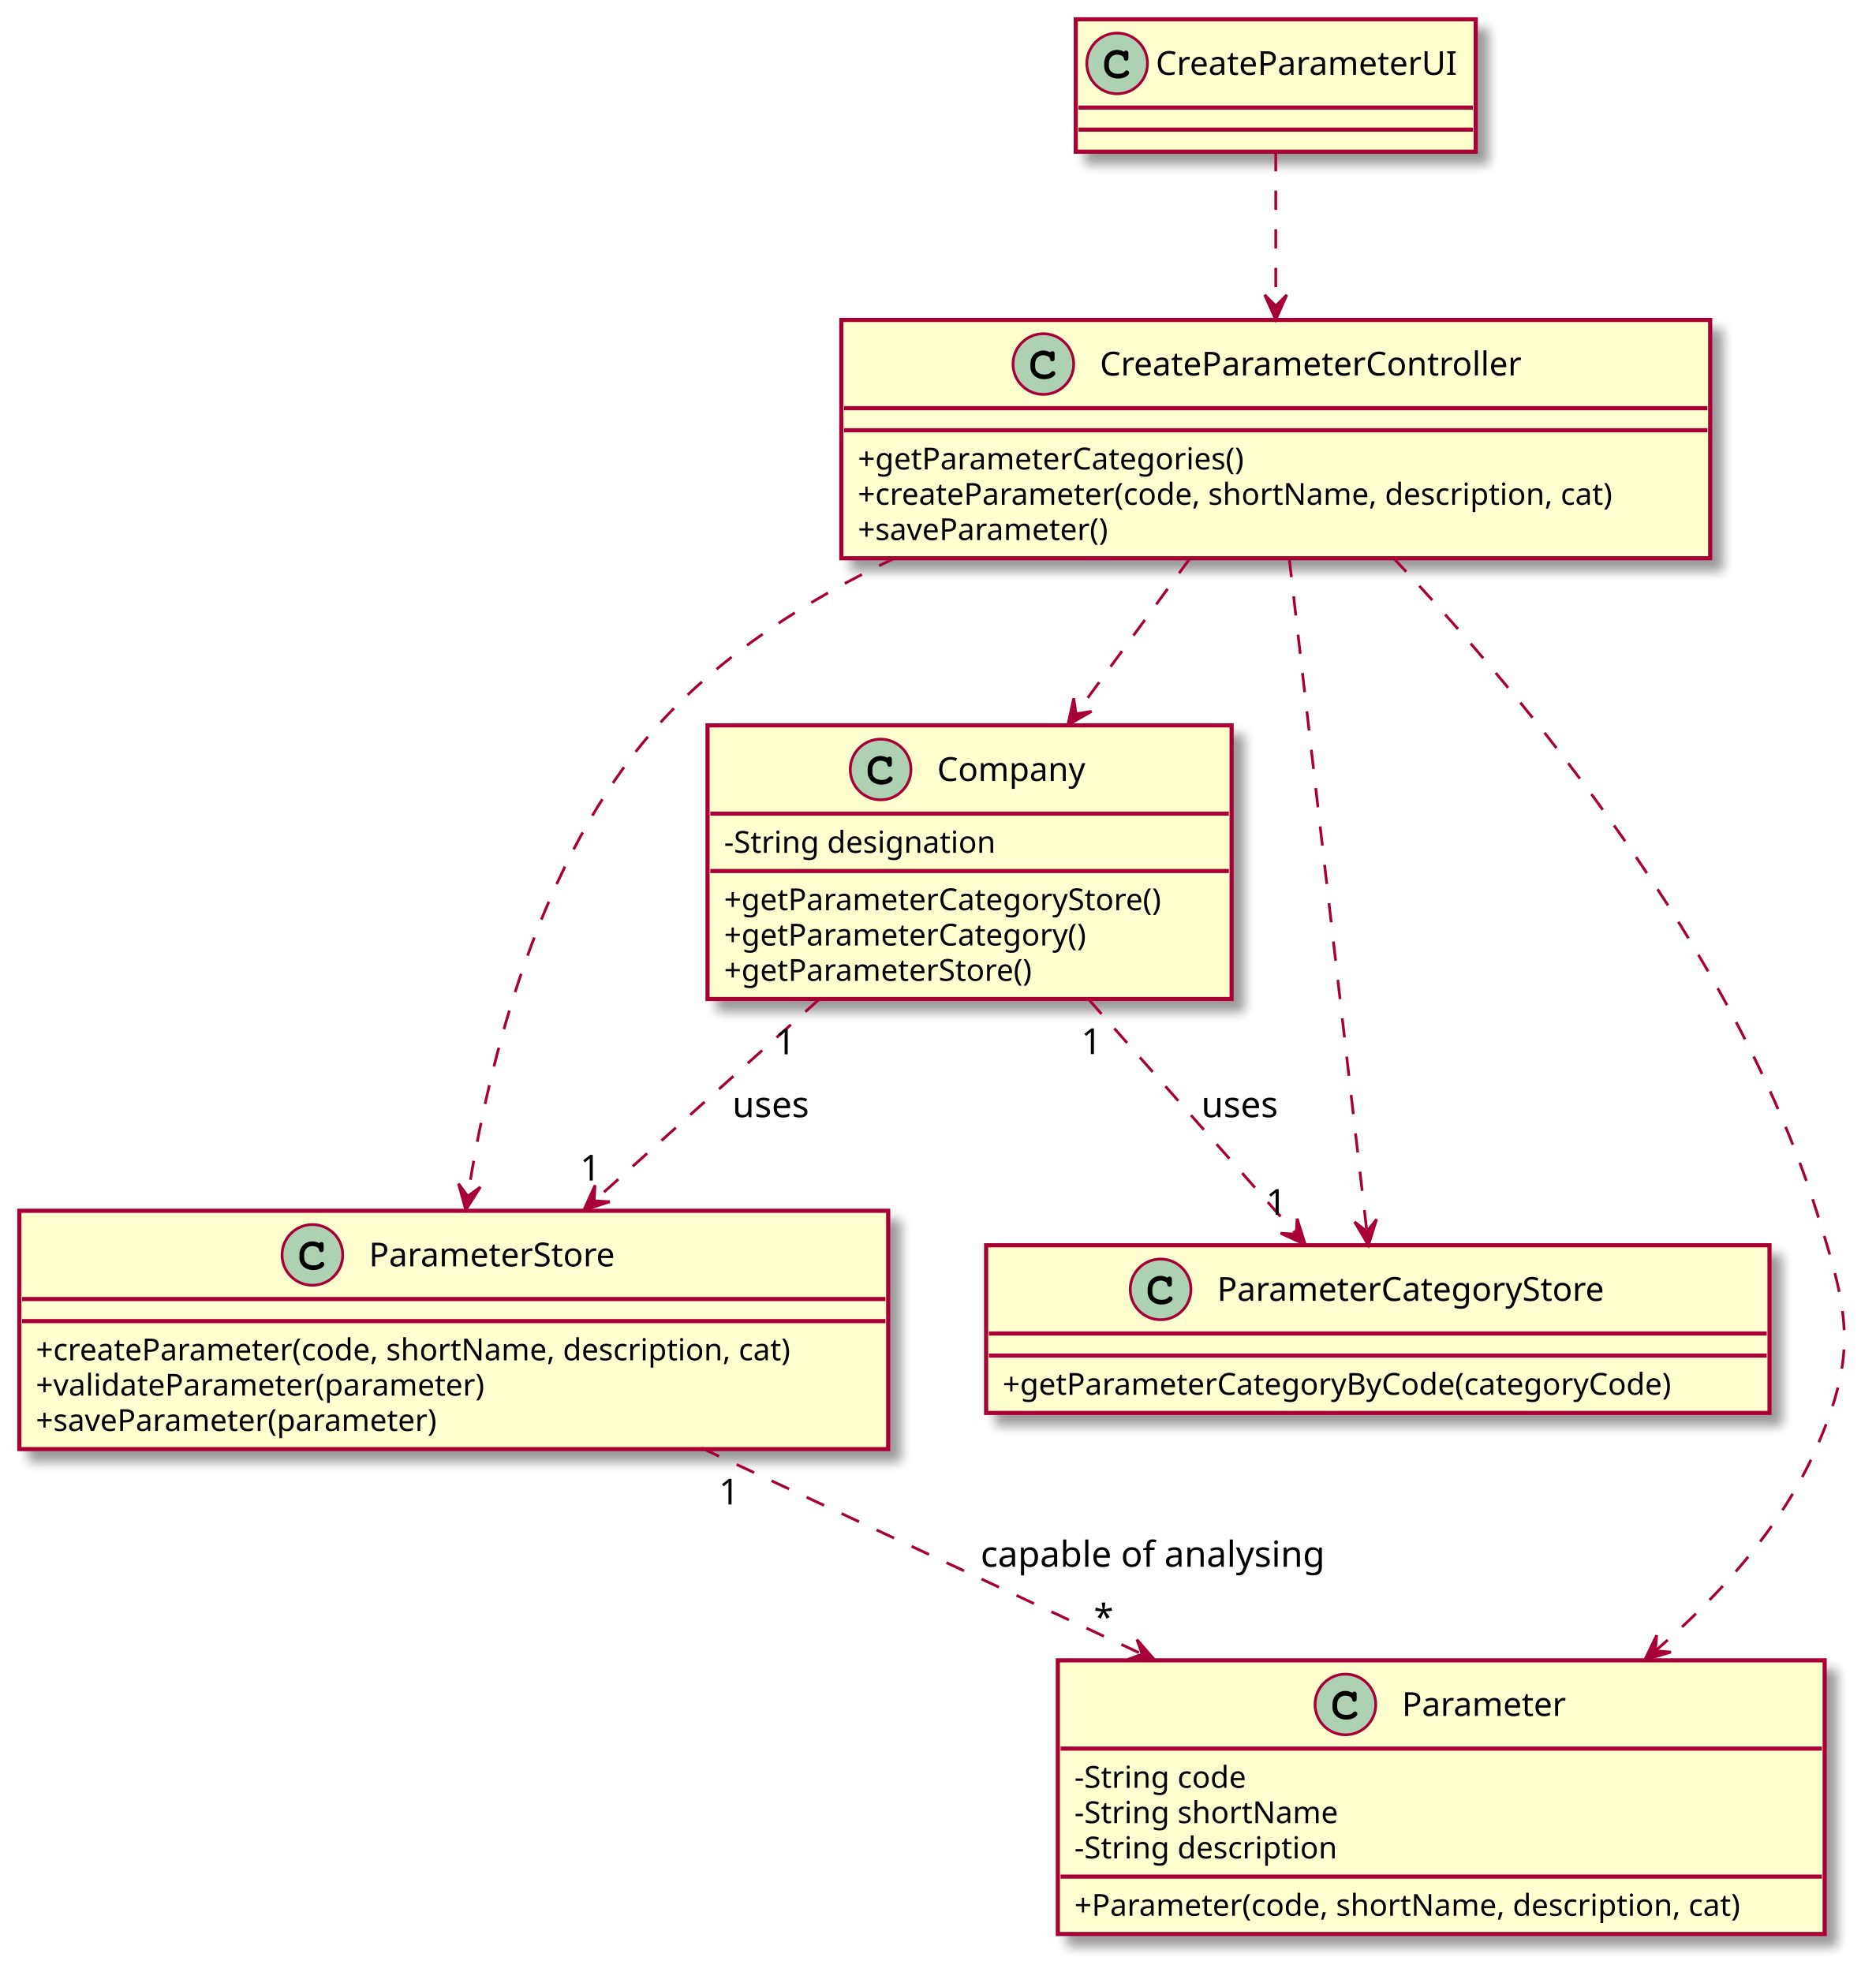
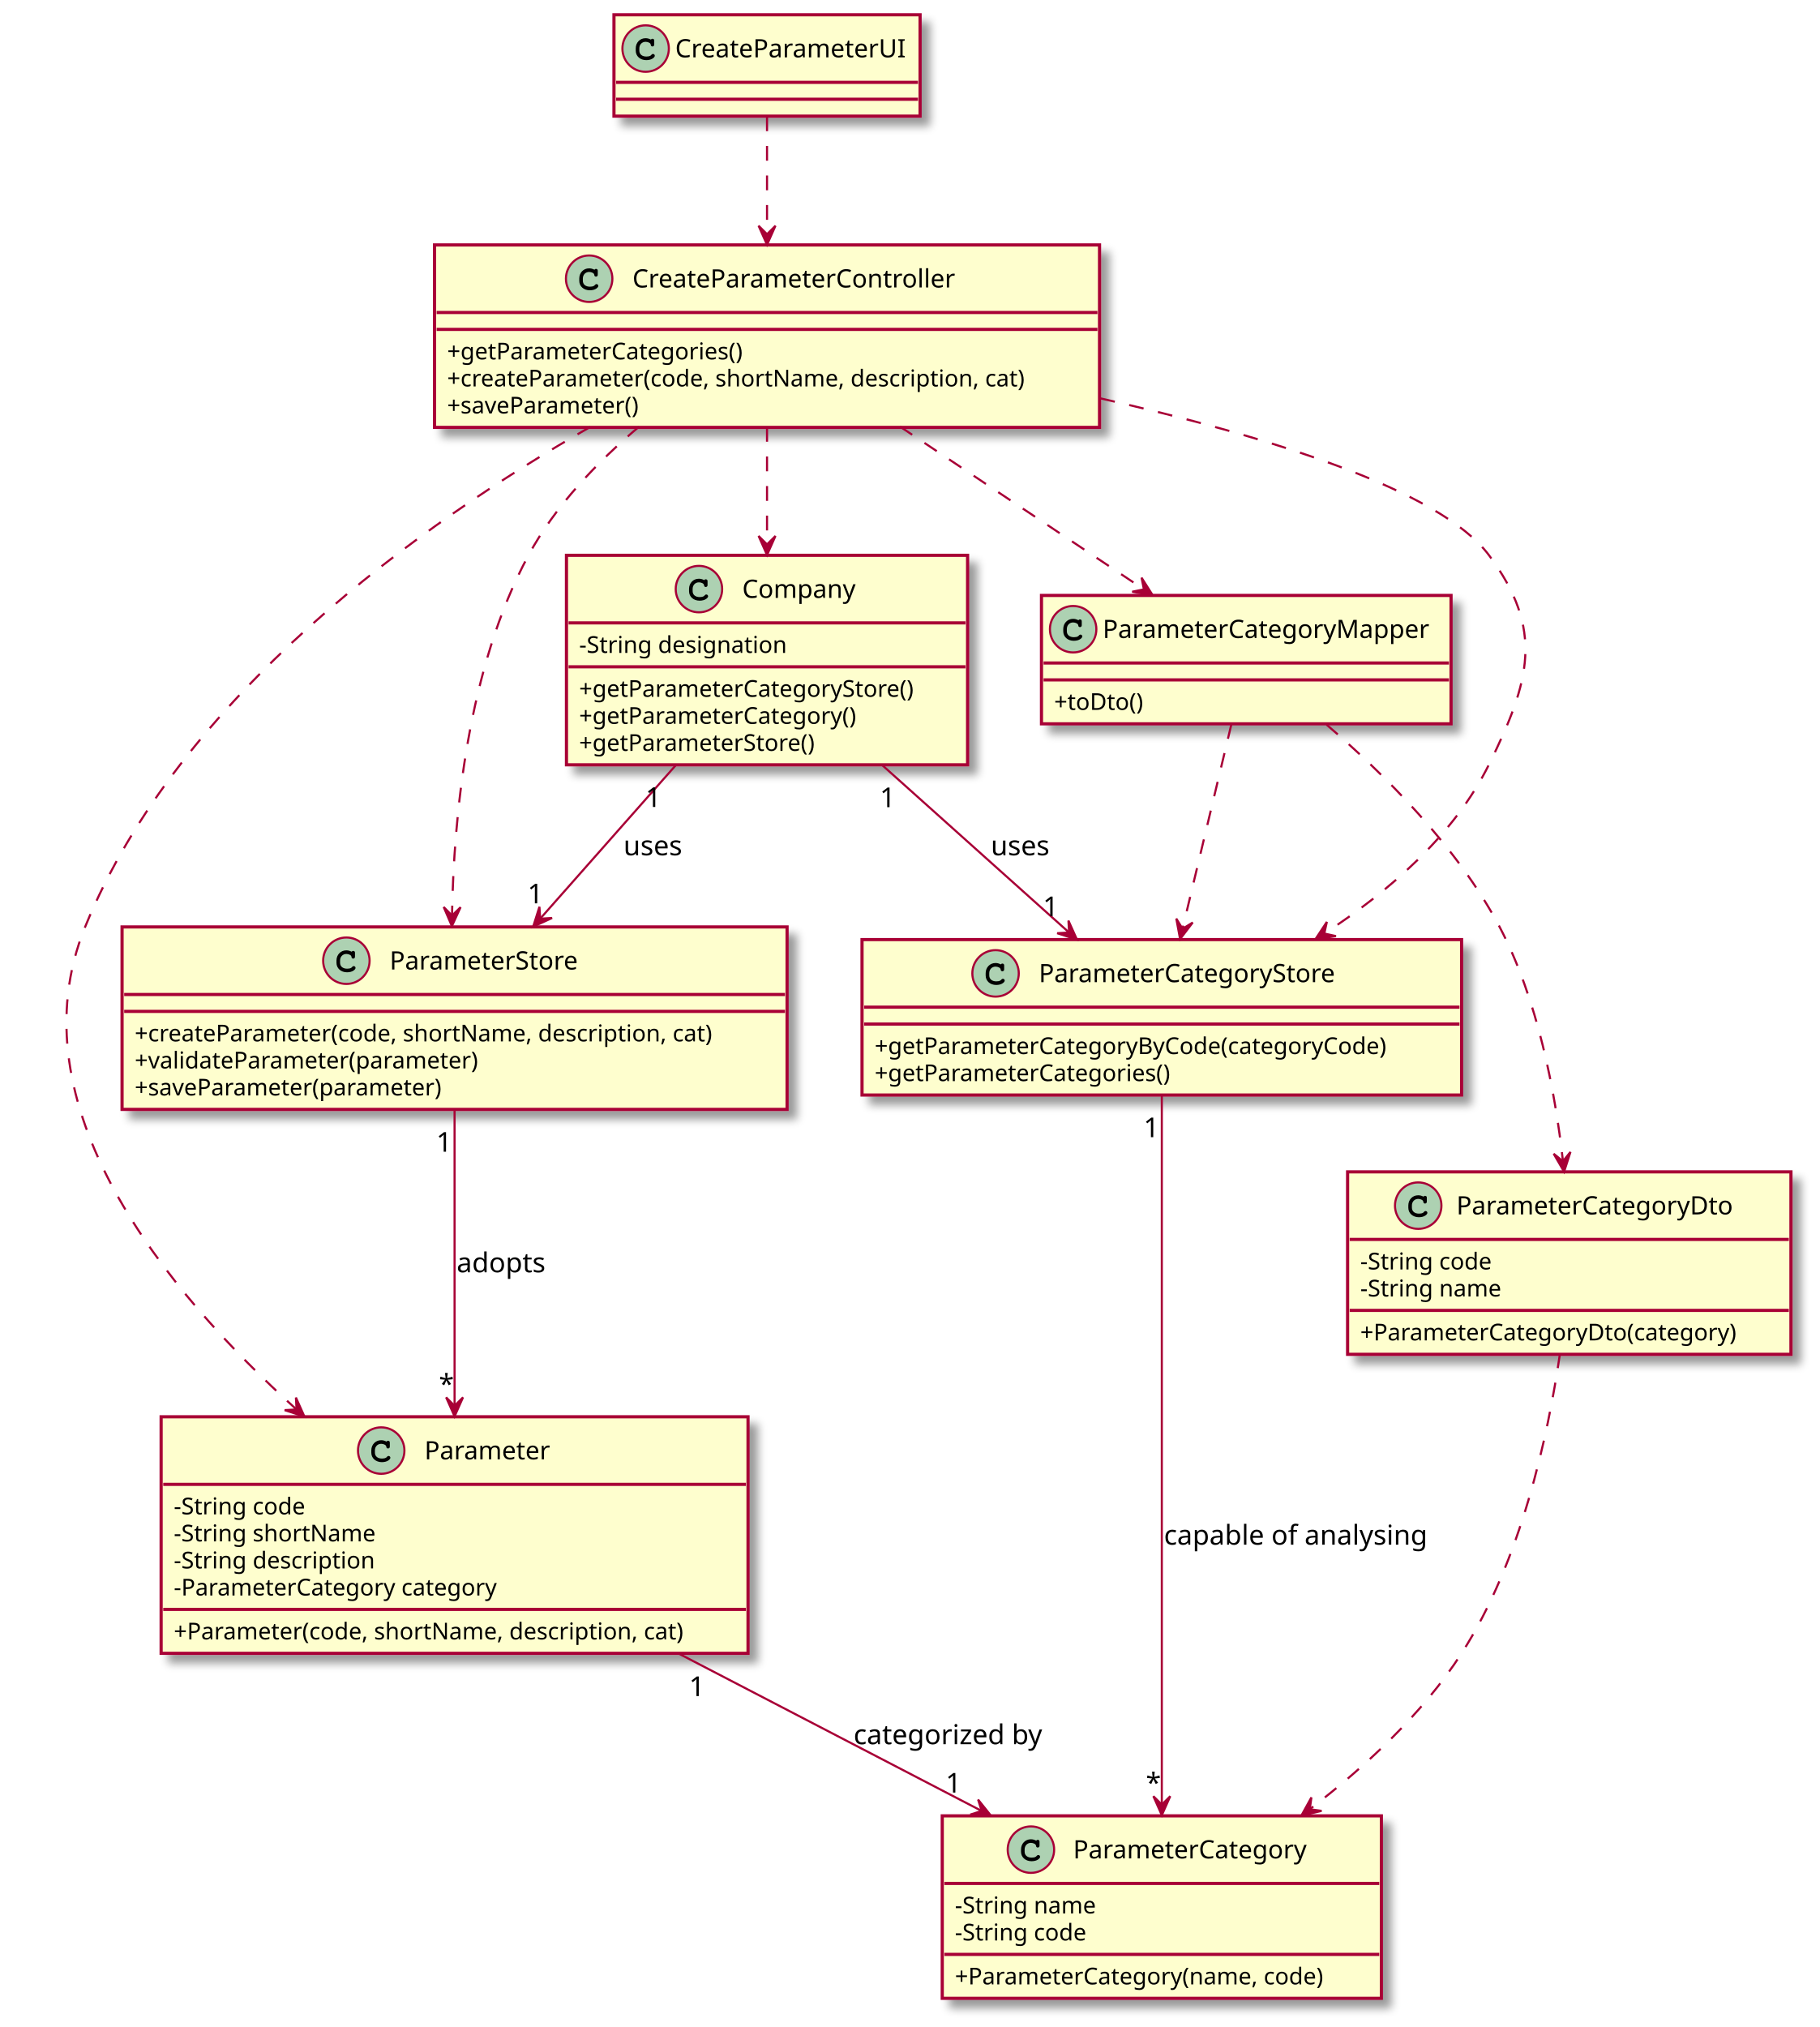
- <svg xmlns="http://www.w3.org/2000/svg" contentScriptType="application/ecmascript" contentStyleType="text/css" height="715px" preserveAspectRatio="none" style="width:680px;height:715px;" version="1.1" viewBox="0 0 680 715" width="680px" zoomAndPan="magnify">
+ <svg xmlns="http://www.w3.org/2000/svg" contentScriptType="application/ecmascript" contentStyleType="text/css" height="960px" preserveAspectRatio="none" style="width:862px;height:960px;background:#FFFFFF;" version="1.1" viewBox="0 0 862 960" width="862px" zoomAndPan="magnify">
  <defs>
-     <filter height="300%" id="fp7h3xru32mo9" width="300%" x="-1" y="-1">
+     <filter height="300%" id="f17v2twdg706uz" width="300%" x="-1" y="-1">
      <feGaussianBlur result="blurOut" stdDeviation="2.0" />
      <feColorMatrix in="blurOut" result="blurOut2" type="matrix" values="0 0 0 0 0 0 0 0 0 0 0 0 0 0 0 0 0 0 .4 0" />
      <feOffset dx="4.0" dy="4.0" in="blurOut2" result="blurOut3" />
      <feBlend in="SourceGraphic" in2="blurOut3" mode="normal" />
    </filter>
  </defs>
  <g>
-     <rect codeLine="3" fill="#FEFECE" filter="url(#fp7h3xru32mo9)" height="99.219" id="Company" style="stroke:#A80036;stroke-width:1.5;" width="190" x="256.5" y="263" />
-     <ellipse cx="319.25" cy="279" fill="#ADD1B2" rx="11" ry="11" style="stroke:#A80036;stroke-width:1.0;" />
-     <path d="M321.594,274.672 C320.656,274.234 320.062,274.094 319.188,274.094 C316.562,274.094 314.562,276.172 314.562,278.891 L314.562,280.016 C314.562,282.594 316.672,284.484 319.562,284.484 C320.781,284.484 321.938,284.188 322.688,283.641 C323.266,283.234 323.594,282.781 323.594,282.391 C323.594,281.938 323.203,281.547 322.734,281.547 C322.516,281.547 322.312,281.625 322.125,281.812 C321.672,282.297 321.672,282.297 321.484,282.391 C321.062,282.656 320.375,282.781 319.609,282.781 C317.562,282.781 316.266,281.688 316.266,279.984 L316.266,278.891 C316.266,277.109 317.516,275.797 319.25,275.797 C319.828,275.797 320.438,275.953 320.906,276.203 C321.391,276.484 321.562,276.703 321.656,277.109 C321.719,277.516 321.75,277.641 321.891,277.766 C322.031,277.906 322.266,278.016 322.484,278.016 C322.75,278.016 323.016,277.875 323.188,277.656 C323.297,277.5 323.328,277.312 323.328,276.891 L323.328,275.469 C323.328,275.031 323.312,274.906 323.219,274.75 C323.062,274.484 322.781,274.344 322.484,274.344 C322.188,274.344 321.984,274.438 321.766,274.75 L321.594,274.672 Z " fill="#000000" />
-     <text fill="#000000" font-family="sans-serif" font-size="12" lengthAdjust="spacing" textLength="56" x="339.75" y="283.154">Company</text>
-     <line style="stroke:#A80036;stroke-width:1.5;" x1="257.5" x2="445.5" y1="295" y2="295" />
-     <text fill="#000000" font-family="sans-serif" font-size="11" lengthAdjust="spacing" textLength="107" x="262.5" y="309.21">-String designation</text>
-     <line style="stroke:#A80036;stroke-width:1.5;" x1="257.5" x2="445.5" y1="315.805" y2="315.805" />
-     <text fill="#000000" font-family="sans-serif" font-size="11" lengthAdjust="spacing" textLength="178" x="262.5" y="330.015">+getParameterCategoryStore()</text>
-     <text fill="#000000" font-family="sans-serif" font-size="11" lengthAdjust="spacing" textLength="147" x="262.5" y="342.82">+getParameterCategory()</text>
-     <text fill="#000000" font-family="sans-serif" font-size="11" lengthAdjust="spacing" textLength="126" x="262.5" y="355.625">+getParameterStore()</text>
-     <rect codeLine="12" fill="#FEFECE" filter="url(#fp7h3xru32mo9)" height="99.219" id="Parameter" style="stroke:#A80036;stroke-width:1.5;" width="278" x="383.5" y="602" />
-     <ellipse cx="487.75" cy="618" fill="#ADD1B2" rx="11" ry="11" style="stroke:#A80036;stroke-width:1.0;" />
-     <path d="M490.094,613.672 C489.156,613.234 488.562,613.094 487.688,613.094 C485.062,613.094 483.062,615.172 483.062,617.891 L483.062,619.016 C483.062,621.594 485.172,623.484 488.062,623.484 C489.281,623.484 490.438,623.188 491.188,622.641 C491.766,622.234 492.094,621.781 492.094,621.391 C492.094,620.938 491.703,620.547 491.234,620.547 C491.016,620.547 490.812,620.625 490.625,620.812 C490.172,621.297 490.172,621.297 489.984,621.391 C489.562,621.656 488.875,621.781 488.109,621.781 C486.062,621.781 484.766,620.688 484.766,618.984 L484.766,617.891 C484.766,616.109 486.016,614.797 487.75,614.797 C488.328,614.797 488.938,614.953 489.406,615.203 C489.891,615.484 490.062,615.703 490.156,616.109 C490.219,616.516 490.25,616.641 490.391,616.766 C490.531,616.906 490.766,617.016 490.984,617.016 C491.25,617.016 491.516,616.875 491.688,616.656 C491.797,616.5 491.828,616.312 491.828,615.891 L491.828,614.469 C491.828,614.031 491.812,613.906 491.719,613.75 C491.562,613.484 491.281,613.344 490.984,613.344 C490.688,613.344 490.484,613.438 490.266,613.75 L490.094,613.672 Z " fill="#000000" />
-     <text fill="#000000" font-family="sans-serif" font-size="12" lengthAdjust="spacing" textLength="61" x="508.25" y="622.154">Parameter</text>
-     <line style="stroke:#A80036;stroke-width:1.5;" x1="384.5" x2="660.5" y1="634" y2="634" />
-     <text fill="#000000" font-family="sans-serif" font-size="11" lengthAdjust="spacing" textLength="69" x="389.5" y="648.21">-String code</text>
-     <text fill="#000000" font-family="sans-serif" font-size="11" lengthAdjust="spacing" textLength="103" x="389.5" y="661.015">-String shortName</text>
-     <text fill="#000000" font-family="sans-serif" font-size="11" lengthAdjust="spacing" textLength="103" x="389.5" y="673.82">-String description</text>
-     <line style="stroke:#A80036;stroke-width:1.5;" x1="384.5" x2="660.5" y1="680.414" y2="680.414" />
-     <text fill="#000000" font-family="sans-serif" font-size="11" lengthAdjust="spacing" textLength="266" x="389.5" y="694.625">+Parameter(code, shortName, description, cat)</text>
-     <rect codeLine="19" fill="#FEFECE" filter="url(#fp7h3xru32mo9)" height="86.414" id="ParameterStore" style="stroke:#A80036;stroke-width:1.5;" width="315" x="7" y="439" />
-     <ellipse cx="113.25" cy="455" fill="#ADD1B2" rx="11" ry="11" style="stroke:#A80036;stroke-width:1.0;" />
-     <path d="M115.594,450.672 C114.656,450.234 114.062,450.094 113.188,450.094 C110.562,450.094 108.562,452.172 108.562,454.891 L108.562,456.016 C108.562,458.594 110.672,460.484 113.562,460.484 C114.781,460.484 115.938,460.188 116.688,459.641 C117.266,459.234 117.594,458.781 117.594,458.391 C117.594,457.938 117.203,457.547 116.734,457.547 C116.516,457.547 116.312,457.625 116.125,457.812 C115.672,458.297 115.672,458.297 115.484,458.391 C115.062,458.656 114.375,458.781 113.609,458.781 C111.562,458.781 110.266,457.688 110.266,455.984 L110.266,454.891 C110.266,453.109 111.516,451.797 113.25,451.797 C113.828,451.797 114.438,451.953 114.906,452.203 C115.391,452.484 115.562,452.703 115.656,453.109 C115.719,453.516 115.75,453.641 115.891,453.766 C116.031,453.906 116.266,454.016 116.484,454.016 C116.75,454.016 117.016,453.875 117.188,453.656 C117.297,453.5 117.328,453.312 117.328,452.891 L117.328,451.469 C117.328,451.031 117.312,450.906 117.219,450.75 C117.062,450.484 116.781,450.344 116.484,450.344 C116.188,450.344 115.984,450.438 115.766,450.75 L115.594,450.672 Z " fill="#000000" />
-     <text fill="#000000" font-family="sans-serif" font-size="12" lengthAdjust="spacing" textLength="94" x="133.75" y="459.154">ParameterStore</text>
-     <line style="stroke:#A80036;stroke-width:1.5;" x1="8" x2="321" y1="471" y2="471" />
-     <line style="stroke:#A80036;stroke-width:1.5;" x1="8" x2="321" y1="479" y2="479" />
-     <text fill="#000000" font-family="sans-serif" font-size="11" lengthAdjust="spacing" textLength="303" x="13" y="493.21">+createParameter(code, shortName, description, cat)</text>
-     <text fill="#000000" font-family="sans-serif" font-size="11" lengthAdjust="spacing" textLength="182" x="13" y="506.015">+validateParameter(parameter)</text>
-     <text fill="#000000" font-family="sans-serif" font-size="11" lengthAdjust="spacing" textLength="164" x="13" y="518.82">+saveParameter(parameter)</text>
-     <rect codeLine="25" fill="#FEFECE" filter="url(#fp7h3xru32mo9)" height="60.805" id="ParameterCategoryStore" style="stroke:#A80036;stroke-width:1.5;" width="284" x="357.5" y="451.5" />
-     <ellipse cx="420.75" cy="467.5" fill="#ADD1B2" rx="11" ry="11" style="stroke:#A80036;stroke-width:1.0;" />
-     <path d="M423.094,463.172 C422.156,462.734 421.562,462.594 420.688,462.594 C418.062,462.594 416.062,464.672 416.062,467.391 L416.062,468.516 C416.062,471.094 418.172,472.984 421.062,472.984 C422.281,472.984 423.438,472.688 424.188,472.141 C424.766,471.734 425.094,471.281 425.094,470.891 C425.094,470.438 424.703,470.047 424.234,470.047 C424.016,470.047 423.812,470.125 423.625,470.312 C423.172,470.797 423.172,470.797 422.984,470.891 C422.562,471.156 421.875,471.281 421.109,471.281 C419.062,471.281 417.766,470.188 417.766,468.484 L417.766,467.391 C417.766,465.609 419.016,464.297 420.75,464.297 C421.328,464.297 421.938,464.453 422.406,464.703 C422.891,464.984 423.062,465.203 423.156,465.609 C423.219,466.016 423.25,466.141 423.391,466.266 C423.531,466.406 423.766,466.516 423.984,466.516 C424.25,466.516 424.516,466.375 424.688,466.156 C424.797,466 424.828,465.812 424.828,465.391 L424.828,463.969 C424.828,463.531 424.812,463.406 424.719,463.25 C424.562,462.984 424.281,462.844 423.984,462.844 C423.688,462.844 423.484,462.938 423.266,463.25 L423.094,463.172 Z " fill="#000000" />
-     <text fill="#000000" font-family="sans-serif" font-size="12" lengthAdjust="spacing" textLength="149" x="441.25" y="471.654">ParameterCategoryStore</text>
-     <line style="stroke:#A80036;stroke-width:1.5;" x1="358.5" x2="640.5" y1="483.5" y2="483.5" />
-     <line style="stroke:#A80036;stroke-width:1.5;" x1="358.5" x2="640.5" y1="491.5" y2="491.5" />
-     <text fill="#000000" font-family="sans-serif" font-size="11" lengthAdjust="spacing" textLength="272" x="363.5" y="505.71">+getParameterCategoryByCode(categoryCode)</text>
-     <rect codeLine="30" fill="#FEFECE" filter="url(#fp7h3xru32mo9)" height="86.414" id="CreateParameterController" style="stroke:#A80036;stroke-width:1.5;" width="315" x="305" y="116" />
-     <ellipse cx="378.25" cy="132" fill="#ADD1B2" rx="11" ry="11" style="stroke:#A80036;stroke-width:1.0;" />
-     <path d="M380.594,127.672 C379.656,127.234 379.062,127.094 378.188,127.094 C375.562,127.094 373.562,129.172 373.562,131.891 L373.562,133.016 C373.562,135.594 375.672,137.484 378.562,137.484 C379.781,137.484 380.938,137.188 381.688,136.641 C382.266,136.234 382.594,135.781 382.594,135.391 C382.594,134.938 382.203,134.547 381.734,134.547 C381.516,134.547 381.312,134.625 381.125,134.812 C380.672,135.297 380.672,135.297 380.484,135.391 C380.062,135.656 379.375,135.781 378.609,135.781 C376.562,135.781 375.266,134.688 375.266,132.984 L375.266,131.891 C375.266,130.109 376.516,128.797 378.25,128.797 C378.828,128.797 379.438,128.953 379.906,129.203 C380.391,129.484 380.562,129.703 380.656,130.109 C380.719,130.516 380.75,130.641 380.891,130.766 C381.031,130.906 381.266,131.016 381.484,131.016 C381.75,131.016 382.016,130.875 382.188,130.656 C382.297,130.5 382.328,130.312 382.328,129.891 L382.328,128.469 C382.328,128.031 382.312,127.906 382.219,127.75 C382.062,127.484 381.781,127.344 381.484,127.344 C381.188,127.344 380.984,127.438 380.766,127.75 L380.594,127.672 Z " fill="#000000" />
-     <text fill="#000000" font-family="sans-serif" font-size="12" lengthAdjust="spacing" textLength="160" x="398.75" y="136.154">CreateParameterController</text>
-     <line style="stroke:#A80036;stroke-width:1.5;" x1="306" x2="619" y1="148" y2="148" />
-     <line style="stroke:#A80036;stroke-width:1.5;" x1="306" x2="619" y1="156" y2="156" />
-     <text fill="#000000" font-family="sans-serif" font-size="11" lengthAdjust="spacing" textLength="157" x="311" y="170.21">+getParameterCategories()</text>
-     <text fill="#000000" font-family="sans-serif" font-size="11" lengthAdjust="spacing" textLength="303" x="311" y="183.015">+createParameter(code, shortName, description, cat)</text>
-     <text fill="#000000" font-family="sans-serif" font-size="11" lengthAdjust="spacing" textLength="104" x="311" y="195.82">+saveParameter()</text>
-     <rect codeLine="36" fill="#FEFECE" filter="url(#fp7h3xru32mo9)" height="48" id="CreateParameterUI" style="stroke:#A80036;stroke-width:1.5;" width="145" x="390" y="7" />
-     <ellipse cx="405" cy="23" fill="#ADD1B2" rx="11" ry="11" style="stroke:#A80036;stroke-width:1.0;" />
-     <path d="M407.344,18.672 C406.406,18.234 405.812,18.094 404.938,18.094 C402.312,18.094 400.312,20.172 400.312,22.891 L400.312,24.016 C400.312,26.594 402.422,28.484 405.312,28.484 C406.531,28.484 407.688,28.188 408.438,27.641 C409.016,27.234 409.344,26.781 409.344,26.391 C409.344,25.938 408.953,25.547 408.484,25.547 C408.266,25.547 408.062,25.625 407.875,25.812 C407.422,26.297 407.422,26.297 407.234,26.391 C406.812,26.656 406.125,26.781 405.359,26.781 C403.312,26.781 402.016,25.688 402.016,23.984 L402.016,22.891 C402.016,21.109 403.266,19.797 405,19.797 C405.578,19.797 406.188,19.953 406.656,20.203 C407.141,20.484 407.312,20.703 407.406,21.109 C407.469,21.516 407.5,21.641 407.641,21.766 C407.781,21.906 408.016,22.016 408.234,22.016 C408.5,22.016 408.766,21.875 408.938,21.656 C409.047,21.5 409.078,21.312 409.078,20.891 L409.078,19.469 C409.078,19.031 409.062,18.906 408.969,18.75 C408.812,18.484 408.531,18.344 408.234,18.344 C407.938,18.344 407.734,18.438 407.516,18.75 L407.344,18.672 Z " fill="#000000" />
-     <text fill="#000000" font-family="sans-serif" font-size="12" lengthAdjust="spacing" textLength="113" x="419" y="27.154">CreateParameterUI</text>
-     <line style="stroke:#A80036;stroke-width:1.5;" x1="391" x2="534" y1="39" y2="39" />
-     <line style="stroke:#A80036;stroke-width:1.5;" x1="391" x2="534" y1="47" y2="47" />
-     <path codeLine="40" d="M462.5,55.11 C462.5,70.631 462.5,91.639 462.5,110.625 " fill="none" id="CreateParameterUI-to-CreateParameterController" style="stroke:#A80036;stroke-width:1.0;stroke-dasharray:7.0,7.0;" />
-     <polygon fill="#A80036" points="462.5,115.921,466.5,106.921,462.5,110.921,458.5,106.921,462.5,115.921" style="stroke:#A80036;stroke-width:1.0;" />
-     <path codeLine="41" d="M505.003,202.17 C553.033,253.116 628.433,343.896 658.5,439 C670.022,475.444 673.833,489.988 658.5,525 C646.012,553.516 623.495,578.424 600.328,598.371 " fill="none" id="CreateParameterController-to-Parameter" style="stroke:#A80036;stroke-width:1.0;stroke-dasharray:7.0,7.0;" />
-     <polygon fill="#A80036" points="596.303,601.783,605.755,599.015,600.117,598.55,600.582,592.912,596.303,601.783" style="stroke:#A80036;stroke-width:1.0;" />
-     <path codeLine="42" d="M324.999,202.071 C293.234,217.112 261.927,237.008 238.5,263 C195.255,310.981 177.119,385.262 169.625,433.515 " fill="none" id="CreateParameterController-to-ParameterStore" style="stroke:#A80036;stroke-width:1.0;stroke-dasharray:7.0,7.0;" />
-     <polygon fill="#A80036" points="168.847,438.683,174.142,430.379,169.591,433.739,166.231,429.188,168.847,438.683" style="stroke:#A80036;stroke-width:1.0;" />
-     <path codeLine="43" d="M467.375,202.295 C474.766,266.415 488.667,387.014 495.501,446.302 " fill="none" id="CreateParameterController-to-ParameterCategoryStore" style="stroke:#A80036;stroke-width:1.0;stroke-dasharray:7.0,7.0;" />
-     <polygon fill="#A80036" points="496.1,451.499,499.043,442.1,495.527,446.532,491.095,443.017,496.1,451.499" style="stroke:#A80036;stroke-width:1.0;" />
-     <path codeLine="44" d="M431.58,202.201 C418.758,219.702 403.742,240.196 390.2,258.68 " fill="none" id="CreateParameterController-to-Company" style="stroke:#A80036;stroke-width:1.0;stroke-dasharray:7.0,7.0;" />
-     <polygon fill="#A80036" points="387.154,262.837,395.7,257.942,390.11,258.804,389.248,253.213,387.154,262.837" style="stroke:#A80036;stroke-width:1.0;" />
-     <path codeLine="45" d="M297.161,362.173 C271.468,385.186 240.961,412.512 215.683,435.154 " fill="none" id="Company-to-ParameterStore" style="stroke:#A80036;stroke-width:1.0;stroke-dasharray:7.0,7.0;" />
-     <polygon fill="#A80036" points="211.672,438.747,221.045,435.722,215.397,435.411,215.707,429.763,211.672,438.747" style="stroke:#A80036;stroke-width:1.0;" />
-     <text fill="#000000" font-family="sans-serif" font-size="13" lengthAdjust="spacing" textLength="30" x="265.5" y="405.067">uses</text>
-     <text fill="#000000" font-family="sans-serif" font-size="13" lengthAdjust="spacing" textLength="8" x="280.957" y="382.274">1</text>
-     <text fill="#000000" font-family="sans-serif" font-size="13" lengthAdjust="spacing" textLength="8" x="210.283" y="428.021">1</text>
-     <path codeLine="46" d="M394.706,362.398 C418.84,389.713 448.293,423.047 469.822,447.412 " fill="none" id="Company-to-ParameterCategoryStore" style="stroke:#A80036;stroke-width:1.0;stroke-dasharray:7.0,7.0;" />
-     <polygon fill="#A80036" points="473.207,451.243,470.245,441.85,469.896,447.496,464.25,447.148,473.207,451.243" style="stroke:#A80036;stroke-width:1.0;" />
-     <text fill="#000000" font-family="sans-serif" font-size="13" lengthAdjust="spacing" textLength="30" x="435.5" y="405.067">uses</text>
-     <text fill="#000000" font-family="sans-serif" font-size="13" lengthAdjust="spacing" textLength="8" x="391.974" y="382.172">1</text>
-     <text fill="#000000" font-family="sans-serif" font-size="13" lengthAdjust="spacing" textLength="8" x="458.959" y="440.453">1</text>
-     <path codeLine="47" d="M254.376,525.051 C302.83,547.722 362.982,575.865 414.026,599.747 " fill="none" id="ParameterStore-to-Parameter" style="stroke:#A80036;stroke-width:1.0;stroke-dasharray:7.0,7.0;" />
-     <polygon fill="#A80036" points="418.622,601.898,412.167,594.459,414.094,599.778,408.775,601.705,418.622,601.898" style="stroke:#A80036;stroke-width:1.0;" />
-     <text fill="#000000" font-family="sans-serif" font-size="13" lengthAdjust="spacing" textLength="132" x="355.5" y="568.067">capable of analysing</text>
-     <text fill="#000000" font-family="sans-serif" font-size="13" lengthAdjust="spacing" textLength="8" x="260.599" y="545.467">1</text>
-     <text fill="#000000" font-family="sans-serif" font-size="13" lengthAdjust="spacing" textLength="7" x="396.522" y="590.929">*</text>
+     <rect codeLine="3" fill="#FEFECE" filter="url(#f17v2twdg706uz)" height="99.219" id="Company" style="stroke:#A80036;stroke-width:1.5;" width="190" x="268.317" y="263" />
+     <ellipse cx="331.067" cy="279" fill="#ADD1B2" rx="11" ry="11" style="stroke:#A80036;stroke-width:1.0;" />
+     <path d="M333.411,274.672 C332.473,274.234 331.88,274.094 331.005,274.094 C328.38,274.094 326.38,276.172 326.38,278.891 L326.38,280.016 C326.38,282.594 328.489,284.484 331.38,284.484 C332.598,284.484 333.755,284.188 334.505,283.641 C335.083,283.234 335.411,282.781 335.411,282.391 C335.411,281.938 335.02,281.547 334.551,281.547 C334.333,281.547 334.13,281.625 333.942,281.812 C333.489,282.297 333.489,282.297 333.301,282.391 C332.88,282.656 332.192,282.781 331.426,282.781 C329.38,282.781 328.083,281.688 328.083,279.984 L328.083,278.891 C328.083,277.109 329.333,275.797 331.067,275.797 C331.645,275.797 332.255,275.953 332.723,276.203 C333.208,276.484 333.38,276.703 333.473,277.109 C333.536,277.516 333.567,277.641 333.708,277.766 C333.848,277.906 334.083,278.016 334.301,278.016 C334.567,278.016 334.833,277.875 335.005,277.656 C335.114,277.5 335.145,277.312 335.145,276.891 L335.145,275.469 C335.145,275.031 335.13,274.906 335.036,274.75 C334.88,274.484 334.598,274.344 334.301,274.344 C334.005,274.344 333.801,274.438 333.583,274.75 L333.411,274.672 Z " fill="#000000" />
+     <text fill="#000000" font-family="sans-serif" font-size="12" lengthAdjust="spacing" textLength="56" x="351.567" y="283.154">Company</text>
+     <line style="stroke:#A80036;stroke-width:1.5;" x1="269.317" x2="457.317" y1="295" y2="295" />
+     <text fill="#000000" font-family="sans-serif" font-size="11" lengthAdjust="spacing" textLength="107" x="274.317" y="309.21">-String designation</text>
+     <line style="stroke:#A80036;stroke-width:1.5;" x1="269.317" x2="457.317" y1="315.805" y2="315.805" />
+     <text fill="#000000" font-family="sans-serif" font-size="11" lengthAdjust="spacing" textLength="178" x="274.317" y="330.015">+getParameterCategoryStore()</text>
+     <text fill="#000000" font-family="sans-serif" font-size="11" lengthAdjust="spacing" textLength="147" x="274.317" y="342.82">+getParameterCategory()</text>
+     <text fill="#000000" font-family="sans-serif" font-size="11" lengthAdjust="spacing" textLength="126" x="274.317" y="355.625">+getParameterStore()</text>
+     <rect codeLine="12" fill="#FEFECE" filter="url(#f17v2twdg706uz)" height="112.023" id="Parameter" style="stroke:#A80036;stroke-width:1.5;" width="278" x="76.318" y="671" />
+     <ellipse cx="180.568" cy="687" fill="#ADD1B2" rx="11" ry="11" style="stroke:#A80036;stroke-width:1.0;" />
+     <path d="M182.911,682.672 C181.974,682.234 181.38,682.094 180.505,682.094 C177.88,682.094 175.88,684.172 175.88,686.891 L175.88,688.016 C175.88,690.594 177.989,692.484 180.88,692.484 C182.099,692.484 183.255,692.188 184.005,691.641 C184.583,691.234 184.911,690.781 184.911,690.391 C184.911,689.938 184.521,689.547 184.052,689.547 C183.833,689.547 183.63,689.625 183.443,689.812 C182.989,690.297 182.989,690.297 182.802,690.391 C182.38,690.656 181.693,690.781 180.927,690.781 C178.88,690.781 177.583,689.688 177.583,687.984 L177.583,686.891 C177.583,685.109 178.833,683.797 180.568,683.797 C181.146,683.797 181.755,683.953 182.224,684.203 C182.708,684.484 182.88,684.703 182.974,685.109 C183.036,685.516 183.068,685.641 183.208,685.766 C183.349,685.906 183.583,686.016 183.802,686.016 C184.068,686.016 184.333,685.875 184.505,685.656 C184.614,685.5 184.646,685.312 184.646,684.891 L184.646,683.469 C184.646,683.031 184.63,682.906 184.536,682.75 C184.38,682.484 184.099,682.344 183.802,682.344 C183.505,682.344 183.302,682.438 183.083,682.75 L182.911,682.672 Z " fill="#000000" />
+     <text fill="#000000" font-family="sans-serif" font-size="12" lengthAdjust="spacing" textLength="61" x="201.068" y="691.154">Parameter</text>
+     <line style="stroke:#A80036;stroke-width:1.5;" x1="77.318" x2="353.318" y1="703" y2="703" />
+     <text fill="#000000" font-family="sans-serif" font-size="11" lengthAdjust="spacing" textLength="69" x="82.318" y="717.21">-String code</text>
+     <text fill="#000000" font-family="sans-serif" font-size="11" lengthAdjust="spacing" textLength="103" x="82.318" y="730.015">-String shortName</text>
+     <text fill="#000000" font-family="sans-serif" font-size="11" lengthAdjust="spacing" textLength="103" x="82.318" y="742.82">-String description</text>
+     <text fill="#000000" font-family="sans-serif" font-size="11" lengthAdjust="spacing" textLength="169" x="82.318" y="755.625">-ParameterCategory category</text>
+     <line style="stroke:#A80036;stroke-width:1.5;" x1="77.318" x2="353.318" y1="762.219" y2="762.219" />
+     <text fill="#000000" font-family="sans-serif" font-size="11" lengthAdjust="spacing" textLength="266" x="82.318" y="776.429">+Parameter(code, shortName, description, cat)</text>
+     <rect codeLine="20" fill="#FEFECE" filter="url(#f17v2twdg706uz)" height="86.414" id="ParameterStore" style="stroke:#A80036;stroke-width:1.5;" width="315" x="57.818" y="439" />
+     <ellipse cx="164.068" cy="455" fill="#ADD1B2" rx="11" ry="11" style="stroke:#A80036;stroke-width:1.0;" />
+     <path d="M166.411,450.672 C165.474,450.234 164.88,450.094 164.005,450.094 C161.38,450.094 159.38,452.172 159.38,454.891 L159.38,456.016 C159.38,458.594 161.489,460.484 164.38,460.484 C165.599,460.484 166.755,460.188 167.505,459.641 C168.083,459.234 168.411,458.781 168.411,458.391 C168.411,457.938 168.021,457.547 167.552,457.547 C167.333,457.547 167.13,457.625 166.943,457.812 C166.489,458.297 166.489,458.297 166.302,458.391 C165.88,458.656 165.193,458.781 164.427,458.781 C162.38,458.781 161.083,457.688 161.083,455.984 L161.083,454.891 C161.083,453.109 162.333,451.797 164.068,451.797 C164.646,451.797 165.255,451.953 165.724,452.203 C166.208,452.484 166.38,452.703 166.474,453.109 C166.536,453.516 166.568,453.641 166.708,453.766 C166.849,453.906 167.083,454.016 167.302,454.016 C167.568,454.016 167.833,453.875 168.005,453.656 C168.114,453.5 168.146,453.312 168.146,452.891 L168.146,451.469 C168.146,451.031 168.13,450.906 168.036,450.75 C167.88,450.484 167.599,450.344 167.302,450.344 C167.005,450.344 166.802,450.438 166.583,450.75 L166.411,450.672 Z " fill="#000000" />
+     <text fill="#000000" font-family="sans-serif" font-size="12" lengthAdjust="spacing" textLength="94" x="184.568" y="459.154">ParameterStore</text>
+     <line style="stroke:#A80036;stroke-width:1.5;" x1="58.818" x2="371.818" y1="471" y2="471" />
+     <line style="stroke:#A80036;stroke-width:1.5;" x1="58.818" x2="371.818" y1="479" y2="479" />
+     <text fill="#000000" font-family="sans-serif" font-size="11" lengthAdjust="spacing" textLength="303" x="63.818" y="493.21">+createParameter(code, shortName, description, cat)</text>
+     <text fill="#000000" font-family="sans-serif" font-size="11" lengthAdjust="spacing" textLength="182" x="63.818" y="506.015">+validateParameter(parameter)</text>
+     <text fill="#000000" font-family="sans-serif" font-size="11" lengthAdjust="spacing" textLength="164" x="63.818" y="518.82">+saveParameter(parameter)</text>
+     <rect codeLine="26" fill="#FEFECE" filter="url(#f17v2twdg706uz)" height="73.609" id="ParameterCategoryStore" style="stroke:#A80036;stroke-width:1.5;" width="284" x="408.317" y="445" />
+     <ellipse cx="471.567" cy="461" fill="#ADD1B2" rx="11" ry="11" style="stroke:#A80036;stroke-width:1.0;" />
+     <path d="M473.911,456.672 C472.973,456.234 472.38,456.094 471.505,456.094 C468.88,456.094 466.88,458.172 466.88,460.891 L466.88,462.016 C466.88,464.594 468.989,466.484 471.88,466.484 C473.098,466.484 474.255,466.188 475.005,465.641 C475.583,465.234 475.911,464.781 475.911,464.391 C475.911,463.938 475.52,463.547 475.051,463.547 C474.833,463.547 474.63,463.625 474.442,463.812 C473.989,464.297 473.989,464.297 473.801,464.391 C473.38,464.656 472.692,464.781 471.926,464.781 C469.88,464.781 468.583,463.688 468.583,461.984 L468.583,460.891 C468.583,459.109 469.833,457.797 471.567,457.797 C472.145,457.797 472.755,457.953 473.223,458.203 C473.708,458.484 473.88,458.703 473.973,459.109 C474.036,459.516 474.067,459.641 474.208,459.766 C474.348,459.906 474.583,460.016 474.801,460.016 C475.067,460.016 475.333,459.875 475.505,459.656 C475.614,459.5 475.645,459.312 475.645,458.891 L475.645,457.469 C475.645,457.031 475.63,456.906 475.536,456.75 C475.38,456.484 475.098,456.344 474.801,456.344 C474.505,456.344 474.301,456.438 474.083,456.75 L473.911,456.672 Z " fill="#000000" />
+     <text fill="#000000" font-family="sans-serif" font-size="12" lengthAdjust="spacing" textLength="149" x="492.067" y="465.154">ParameterCategoryStore</text>
+     <line style="stroke:#A80036;stroke-width:1.5;" x1="409.317" x2="691.317" y1="477" y2="477" />
+     <line style="stroke:#A80036;stroke-width:1.5;" x1="409.317" x2="691.317" y1="485" y2="485" />
+     <text fill="#000000" font-family="sans-serif" font-size="11" lengthAdjust="spacing" textLength="272" x="414.317" y="499.21">+getParameterCategoryByCode(categoryCode)</text>
+     <text fill="#000000" font-family="sans-serif" font-size="11" lengthAdjust="spacing" textLength="157" x="414.317" y="512.015">+getParameterCategories()</text>
+     <rect codeLine="32" fill="#FEFECE" filter="url(#f17v2twdg706uz)" height="86.414" id="CreateParameterController" style="stroke:#A80036;stroke-width:1.5;" width="315" x="205.817" y="116" />
+     <ellipse cx="279.067" cy="132" fill="#ADD1B2" rx="11" ry="11" style="stroke:#A80036;stroke-width:1.0;" />
+     <path d="M281.411,127.672 C280.473,127.234 279.88,127.094 279.005,127.094 C276.38,127.094 274.38,129.172 274.38,131.891 L274.38,133.016 C274.38,135.594 276.489,137.484 279.38,137.484 C280.598,137.484 281.755,137.188 282.505,136.641 C283.083,136.234 283.411,135.781 283.411,135.391 C283.411,134.938 283.02,134.547 282.551,134.547 C282.333,134.547 282.13,134.625 281.942,134.812 C281.489,135.297 281.489,135.297 281.301,135.391 C280.88,135.656 280.192,135.781 279.426,135.781 C277.38,135.781 276.083,134.688 276.083,132.984 L276.083,131.891 C276.083,130.109 277.333,128.797 279.067,128.797 C279.645,128.797 280.255,128.953 280.723,129.203 C281.208,129.484 281.38,129.703 281.473,130.109 C281.536,130.516 281.567,130.641 281.708,130.766 C281.848,130.906 282.083,131.016 282.301,131.016 C282.567,131.016 282.833,130.875 283.005,130.656 C283.114,130.5 283.145,130.312 283.145,129.891 L283.145,128.469 C283.145,128.031 283.13,127.906 283.036,127.75 C282.88,127.484 282.598,127.344 282.301,127.344 C282.005,127.344 281.801,127.438 281.583,127.75 L281.411,127.672 Z " fill="#000000" />
+     <text fill="#000000" font-family="sans-serif" font-size="12" lengthAdjust="spacing" textLength="160" x="299.567" y="136.154">CreateParameterController</text>
+     <line style="stroke:#A80036;stroke-width:1.5;" x1="206.817" x2="519.817" y1="148" y2="148" />
+     <line style="stroke:#A80036;stroke-width:1.5;" x1="206.817" x2="519.817" y1="156" y2="156" />
+     <text fill="#000000" font-family="sans-serif" font-size="11" lengthAdjust="spacing" textLength="157" x="211.817" y="170.21">+getParameterCategories()</text>
+     <text fill="#000000" font-family="sans-serif" font-size="11" lengthAdjust="spacing" textLength="303" x="211.817" y="183.015">+createParameter(code, shortName, description, cat)</text>
+     <text fill="#000000" font-family="sans-serif" font-size="11" lengthAdjust="spacing" textLength="104" x="211.817" y="195.82">+saveParameter()</text>
+     <rect codeLine="38" fill="#FEFECE" filter="url(#f17v2twdg706uz)" height="48" id="CreateParameterUI" style="stroke:#A80036;stroke-width:1.5;" width="145" x="290.817" y="7" />
+     <ellipse cx="305.817" cy="23" fill="#ADD1B2" rx="11" ry="11" style="stroke:#A80036;stroke-width:1.0;" />
+     <path d="M308.161,18.672 C307.223,18.234 306.63,18.094 305.755,18.094 C303.13,18.094 301.13,20.172 301.13,22.891 L301.13,24.016 C301.13,26.594 303.239,28.484 306.13,28.484 C307.348,28.484 308.505,28.188 309.255,27.641 C309.833,27.234 310.161,26.781 310.161,26.391 C310.161,25.938 309.77,25.547 309.301,25.547 C309.083,25.547 308.88,25.625 308.692,25.812 C308.239,26.297 308.239,26.297 308.051,26.391 C307.63,26.656 306.942,26.781 306.176,26.781 C304.13,26.781 302.833,25.688 302.833,23.984 L302.833,22.891 C302.833,21.109 304.083,19.797 305.817,19.797 C306.395,19.797 307.005,19.953 307.473,20.203 C307.958,20.484 308.13,20.703 308.223,21.109 C308.286,21.516 308.317,21.641 308.458,21.766 C308.598,21.906 308.833,22.016 309.051,22.016 C309.317,22.016 309.583,21.875 309.755,21.656 C309.864,21.5 309.895,21.312 309.895,20.891 L309.895,19.469 C309.895,19.031 309.88,18.906 309.786,18.75 C309.63,18.484 309.348,18.344 309.051,18.344 C308.755,18.344 308.551,18.438 308.333,18.75 L308.161,18.672 Z " fill="#000000" />
+     <text fill="#000000" font-family="sans-serif" font-size="12" lengthAdjust="spacing" textLength="113" x="319.817" y="27.154">CreateParameterUI</text>
+     <line style="stroke:#A80036;stroke-width:1.5;" x1="291.817" x2="434.817" y1="39" y2="39" />
+     <line style="stroke:#A80036;stroke-width:1.5;" x1="291.817" x2="434.817" y1="47" y2="47" />
+     <rect codeLine="42" fill="#FEFECE" filter="url(#f17v2twdg706uz)" height="60.805" id="ParameterCategoryMapper" style="stroke:#A80036;stroke-width:1.5;" width="194" x="493.317" y="282" />
+     <ellipse cx="508.317" cy="298" fill="#ADD1B2" rx="11" ry="11" style="stroke:#A80036;stroke-width:1.0;" />
+     <path d="M510.661,293.672 C509.723,293.234 509.13,293.094 508.255,293.094 C505.63,293.094 503.63,295.172 503.63,297.891 L503.63,299.016 C503.63,301.594 505.739,303.484 508.63,303.484 C509.848,303.484 511.005,303.188 511.755,302.641 C512.333,302.234 512.661,301.781 512.661,301.391 C512.661,300.938 512.27,300.547 511.801,300.547 C511.583,300.547 511.38,300.625 511.192,300.812 C510.739,301.297 510.739,301.297 510.551,301.391 C510.13,301.656 509.442,301.781 508.676,301.781 C506.63,301.781 505.333,300.688 505.333,298.984 L505.333,297.891 C505.333,296.109 506.583,294.797 508.317,294.797 C508.895,294.797 509.505,294.953 509.973,295.203 C510.458,295.484 510.63,295.703 510.723,296.109 C510.786,296.516 510.817,296.641 510.958,296.766 C511.098,296.906 511.333,297.016 511.551,297.016 C511.817,297.016 512.083,296.875 512.255,296.656 C512.364,296.5 512.395,296.312 512.395,295.891 L512.395,294.469 C512.395,294.031 512.38,293.906 512.286,293.75 C512.13,293.484 511.848,293.344 511.551,293.344 C511.255,293.344 511.051,293.438 510.833,293.75 L510.661,293.672 Z " fill="#000000" />
+     <text fill="#000000" font-family="sans-serif" font-size="12" lengthAdjust="spacing" textLength="162" x="522.317" y="302.154">ParameterCategoryMapper</text>
+     <line style="stroke:#A80036;stroke-width:1.5;" x1="494.317" x2="686.317" y1="314" y2="314" />
+     <line style="stroke:#A80036;stroke-width:1.5;" x1="494.317" x2="686.317" y1="322" y2="322" />
+     <text fill="#000000" font-family="sans-serif" font-size="11" lengthAdjust="spacing" textLength="48" x="499.317" y="336.21">+toDto()</text>
+     <rect codeLine="46" fill="#FEFECE" filter="url(#f17v2twdg706uz)" height="86.414" id="ParameterCategoryDto" style="stroke:#A80036;stroke-width:1.5;" width="210" x="638.317" y="555" />
+     <ellipse cx="671.767" cy="571" fill="#ADD1B2" rx="11" ry="11" style="stroke:#A80036;stroke-width:1.0;" />
+     <path d="M674.111,566.672 C673.173,566.234 672.58,566.094 671.705,566.094 C669.08,566.094 667.08,568.172 667.08,570.891 L667.08,572.016 C667.08,574.594 669.189,576.484 672.08,576.484 C673.298,576.484 674.455,576.188 675.205,575.641 C675.783,575.234 676.111,574.781 676.111,574.391 C676.111,573.938 675.72,573.547 675.251,573.547 C675.033,573.547 674.83,573.625 674.642,573.812 C674.189,574.297 674.189,574.297 674.001,574.391 C673.58,574.656 672.892,574.781 672.126,574.781 C670.08,574.781 668.783,573.688 668.783,571.984 L668.783,570.891 C668.783,569.109 670.033,567.797 671.767,567.797 C672.345,567.797 672.955,567.953 673.423,568.203 C673.908,568.484 674.08,568.703 674.173,569.109 C674.236,569.516 674.267,569.641 674.408,569.766 C674.548,569.906 674.783,570.016 675.001,570.016 C675.267,570.016 675.533,569.875 675.705,569.656 C675.814,569.5 675.845,569.312 675.845,568.891 L675.845,567.469 C675.845,567.031 675.83,566.906 675.736,566.75 C675.58,566.484 675.298,566.344 675.001,566.344 C674.705,566.344 674.501,566.438 674.283,566.75 L674.111,566.672 Z " fill="#000000" />
+     <text fill="#000000" font-family="sans-serif" font-size="12" lengthAdjust="spacing" textLength="137" x="689.867" y="575.154">ParameterCategoryDto</text>
+     <line style="stroke:#A80036;stroke-width:1.5;" x1="639.317" x2="847.317" y1="587" y2="587" />
+     <text fill="#000000" font-family="sans-serif" font-size="11" lengthAdjust="spacing" textLength="69" x="644.317" y="601.21">-String code</text>
+     <text fill="#000000" font-family="sans-serif" font-size="11" lengthAdjust="spacing" textLength="74" x="644.317" y="614.015">-String name</text>
+     <line style="stroke:#A80036;stroke-width:1.5;" x1="639.317" x2="847.317" y1="620.609" y2="620.609" />
+     <text fill="#000000" font-family="sans-serif" font-size="11" lengthAdjust="spacing" textLength="198" x="644.317" y="634.82">+ParameterCategoryDto(category)</text>
+     <rect codeLine="52" fill="#FEFECE" filter="url(#f17v2twdg706uz)" height="86.414" id="ParameterCategory" style="stroke:#A80036;stroke-width:1.5;" width="208" x="446.317" y="860" />
+     <ellipse cx="488.317" cy="876" fill="#ADD1B2" rx="11" ry="11" style="stroke:#A80036;stroke-width:1.0;" />
+     <path d="M490.661,871.672 C489.723,871.234 489.13,871.094 488.255,871.094 C485.63,871.094 483.63,873.172 483.63,875.891 L483.63,877.016 C483.63,879.594 485.739,881.484 488.63,881.484 C489.848,881.484 491.005,881.188 491.755,880.641 C492.333,880.234 492.661,879.781 492.661,879.391 C492.661,878.938 492.27,878.547 491.801,878.547 C491.583,878.547 491.38,878.625 491.192,878.812 C490.739,879.297 490.739,879.297 490.551,879.391 C490.13,879.656 489.442,879.781 488.676,879.781 C486.63,879.781 485.333,878.688 485.333,876.984 L485.333,875.891 C485.333,874.109 486.583,872.797 488.317,872.797 C488.895,872.797 489.505,872.953 489.973,873.203 C490.458,873.484 490.63,873.703 490.723,874.109 C490.786,874.516 490.817,874.641 490.958,874.766 C491.098,874.906 491.333,875.016 491.551,875.016 C491.817,875.016 492.083,874.875 492.255,874.656 C492.364,874.5 492.395,874.312 492.395,873.891 L492.395,872.469 C492.395,872.031 492.38,871.906 492.286,871.75 C492.13,871.484 491.848,871.344 491.551,871.344 C491.255,871.344 491.051,871.438 490.833,871.75 L490.661,871.672 Z " fill="#000000" />
+     <text fill="#000000" font-family="sans-serif" font-size="12" lengthAdjust="spacing" textLength="116" x="508.317" y="880.154">ParameterCategory</text>
+     <line style="stroke:#A80036;stroke-width:1.5;" x1="447.317" x2="653.317" y1="892" y2="892" />
+     <text fill="#000000" font-family="sans-serif" font-size="11" lengthAdjust="spacing" textLength="74" x="452.317" y="906.21">-String name</text>
+     <text fill="#000000" font-family="sans-serif" font-size="11" lengthAdjust="spacing" textLength="69" x="452.317" y="919.015">-String code</text>
+     <line style="stroke:#A80036;stroke-width:1.5;" x1="447.317" x2="653.317" y1="925.609" y2="925.609" />
+     <text fill="#000000" font-family="sans-serif" font-size="11" lengthAdjust="spacing" textLength="196" x="452.317" y="939.82">+ParameterCategory(name, code)</text>
+     <path codeLine="58" d="M363.317,55.11 C363.317,70.631 363.317,91.639 363.317,110.625 " fill="none" id="CreateParameterUI-to-CreateParameterController" style="stroke:#A80036;stroke-width:1.0;stroke-dasharray:7.0,7.0;" />
+     <polygon fill="#A80036" points="363.317,115.921,367.317,106.921,363.317,110.921,359.317,106.921,363.317,115.921" style="stroke:#A80036;stroke-width:1.0;" />
+     <path codeLine="59" d="M279.618,202.173 C199.686,247.925 84.988,329.378 40.318,439 C6,523.216 78.302,611.246 140.14,667.244 " fill="none" id="CreateParameterController-to-Parameter" style="stroke:#A80036;stroke-width:1.0;stroke-dasharray:7.0,7.0;" />
+     <polygon fill="#A80036" points="144.197,670.885,140.173,661.896,140.477,667.545,134.828,667.849,144.197,670.885" style="stroke:#A80036;stroke-width:1.0;" />
+     <path codeLine="60" d="M302.633,202.113 C282.94,218.822 262.937,239.647 250.317,263 C221.453,316.416 214.908,387.188 214.113,433.39 " fill="none" id="CreateParameterController-to-ParameterStore" style="stroke:#A80036;stroke-width:1.0;stroke-dasharray:7.0,7.0;" />
+     <polygon fill="#A80036" points="214.046,438.62,218.161,429.672,214.11,433.62,210.162,429.569,214.046,438.62" style="stroke:#A80036;stroke-width:1.0;" />
+     <path codeLine="61" d="M521.232,188.662 C599.461,206.406 682.107,231.77 705.317,263 C731.563,298.315 724.773,322.535 705.317,362 C688.732,395.643 657.561,422.423 627.497,441.992 " fill="none" id="CreateParameterController-to-ParameterCategoryStore" style="stroke:#A80036;stroke-width:1.0;stroke-dasharray:7.0,7.0;" />
+     <polygon fill="#A80036" points="623.071,444.827,632.807,443.342,627.282,442.13,628.493,436.605,623.071,444.827" style="stroke:#A80036;stroke-width:1.0;" />
+     <path codeLine="62" d="M363.317,202.201 C363.317,219.408 363.317,239.508 363.317,257.746 " fill="none" id="CreateParameterController-to-Company" style="stroke:#A80036;stroke-width:1.0;stroke-dasharray:7.0,7.0;" />
+     <polygon fill="#A80036" points="363.317,262.837,367.317,253.837,363.317,257.837,359.317,253.837,363.317,262.837" style="stroke:#A80036;stroke-width:1.0;" />
+     <path codeLine="63" d="M426.248,202 C462.664,226.304 507.81,256.434 541.521,278.933 " fill="none" id="CreateParameterController-to-ParameterCategoryMapper" style="stroke:#A80036;stroke-width:1.0;stroke-dasharray:7.0,7.0;" />
+     <polygon fill="#A80036" points="545.991,281.916,540.726,273.593,541.832,279.14,536.285,280.247,545.991,281.916" style="stroke:#A80036;stroke-width:1.0;" />
+     <path codeLine="64" d="M583.258,343.06 C576.855,369.872 567.352,409.67 560.195,439.636 " fill="none" id="ParameterCategoryMapper-to-ParameterCategoryStore" style="stroke:#A80036;stroke-width:1.0;stroke-dasharray:7.0,7.0;" />
+     <polygon fill="#A80036" points="558.978,444.734,564.959,436.909,560.139,439.871,557.178,435.051,558.978,444.734" style="stroke:#A80036;stroke-width:1.0;" />
+     <path codeLine="65" d="M628.368,343.216 C655.396,366.406 690.311,400.986 710.317,439 C728.466,473.484 736.635,517.126 740.311,549.801 " fill="none" id="ParameterCategoryMapper-to-ParameterCategoryDto" style="stroke:#A80036;stroke-width:1.0;stroke-dasharray:7.0,7.0;" />
+     <polygon fill="#A80036" points="740.864,554.948,743.88,545.572,740.33,549.977,735.925,546.427,740.864,554.948" style="stroke:#A80036;stroke-width:1.0;" />
+     <path codeLine="66" d="M738.917,641.011 C733.201,680.324 720.393,739.376 692.317,783 C673.894,811.627 646.433,836.923 620.556,856.75 " fill="none" id="ParameterCategoryDto-to-ParameterCategory" style="stroke:#A80036;stroke-width:1.0;stroke-dasharray:7.0,7.0;" />
+     <polygon fill="#A80036" points="616.419,859.885,626.008,857.637,620.404,856.865,621.177,851.261,616.419,859.885" style="stroke:#A80036;stroke-width:1.0;" />
+     <path codeLine="67" d="M550.317,519.086 C550.317,594.721 550.317,769.845 550.317,854.494 " fill="none" id="ParameterCategoryStore-to-ParameterCategory" style="stroke:#A80036;stroke-width:1.0;" />
+     <polygon fill="#A80036" points="550.317,859.69,554.317,850.69,550.317,854.69,546.317,850.69,550.317,859.69" style="stroke:#A80036;stroke-width:1.0;" />
+     <text fill="#000000" font-family="sans-serif" font-size="13" lengthAdjust="spacing" textLength="132" x="551.317" y="731.567">capable of analysing</text>
+     <text fill="#000000" font-family="sans-serif" font-size="13" lengthAdjust="spacing" textLength="8" x="541.655" y="538.581">1</text>
+     <text fill="#000000" font-family="sans-serif" font-size="13" lengthAdjust="spacing" textLength="7" x="542.781" y="848.955">*</text>
+     <path codeLine="68" d="M320.112,362.398 C299.868,385.31 275.881,412.457 255.968,434.994 " fill="none" id="Company-to-ParameterStore" style="stroke:#A80036;stroke-width:1.0;" />
+     <polygon fill="#A80036" points="252.554,438.857,261.511,434.762,255.865,435.11,255.517,429.464,252.554,438.857" style="stroke:#A80036;stroke-width:1.0;" />
+     <text fill="#000000" font-family="sans-serif" font-size="13" lengthAdjust="spacing" textLength="30" x="295.317" y="405.067">uses</text>
+     <text fill="#000000" font-family="sans-serif" font-size="13" lengthAdjust="spacing" textLength="8" x="305.769" y="382.172">1</text>
+     <text fill="#000000" font-family="sans-serif" font-size="13" lengthAdjust="spacing" textLength="8" x="249.851" y="427.83">1</text>
+     <path codeLine="69" d="M417.657,362.173 C445.819,387.398 479.766,417.806 506.27,441.546 " fill="none" id="Company-to-ParameterCategoryStore" style="stroke:#A80036;stroke-width:1.0;" />
+     <polygon fill="#A80036" points="510.125,444.999,506.09,436.015,506.401,441.663,500.752,441.974,510.125,444.999" style="stroke:#A80036;stroke-width:1.0;" />
+     <text fill="#000000" font-family="sans-serif" font-size="13" lengthAdjust="spacing" textLength="30" x="469.317" y="405.067">uses</text>
+     <text fill="#000000" font-family="sans-serif" font-size="13" lengthAdjust="spacing" textLength="8" x="416.736" y="382.274">1</text>
+     <text fill="#000000" font-family="sans-serif" font-size="13" lengthAdjust="spacing" textLength="8" x="493.977" y="433.909">1</text>
+     <path codeLine="70" d="M215.317,525.05 C215.317,563.818 215.317,621.805 215.317,665.538 " fill="none" id="ParameterStore-to-Parameter" style="stroke:#A80036;stroke-width:1.0;" />
+     <polygon fill="#A80036" points="215.317,670.798,219.317,661.798,215.317,665.798,211.317,661.798,215.317,670.798" style="stroke:#A80036;stroke-width:1.0;" />
+     <text fill="#000000" font-family="sans-serif" font-size="13" lengthAdjust="spacing" textLength="44" x="216.317" y="602.567">adopts</text>
+     <text fill="#000000" font-family="sans-serif" font-size="13" lengthAdjust="spacing" textLength="8" x="206.655" y="545.466">1</text>
+     <text fill="#000000" font-family="sans-serif" font-size="13" lengthAdjust="spacing" textLength="7" x="207.891" y="660.108">*</text>
+     <path codeLine="71" d="M321.314,783.055 C367.645,807.119 421.266,834.97 464.97,857.67 " fill="none" id="Parameter-to-ParameterCategory" style="stroke:#A80036;stroke-width:1.0;" />
+     <polygon fill="#A80036" points="469.437,859.99,463.293,852.293,465,857.686,459.606,859.393,469.437,859.99" style="stroke:#A80036;stroke-width:1.0;" />
+     <text fill="#000000" font-family="sans-serif" font-size="13" lengthAdjust="spacing" textLength="95" x="404.317" y="826.067">categorized by</text>
+     <text fill="#000000" font-family="sans-serif" font-size="13" lengthAdjust="spacing" textLength="8" x="326.382" y="803.272">1</text>
+     <text fill="#000000" font-family="sans-serif" font-size="13" lengthAdjust="spacing" textLength="8" x="447.909" y="848.985">1</text>
  </g>
</svg>
